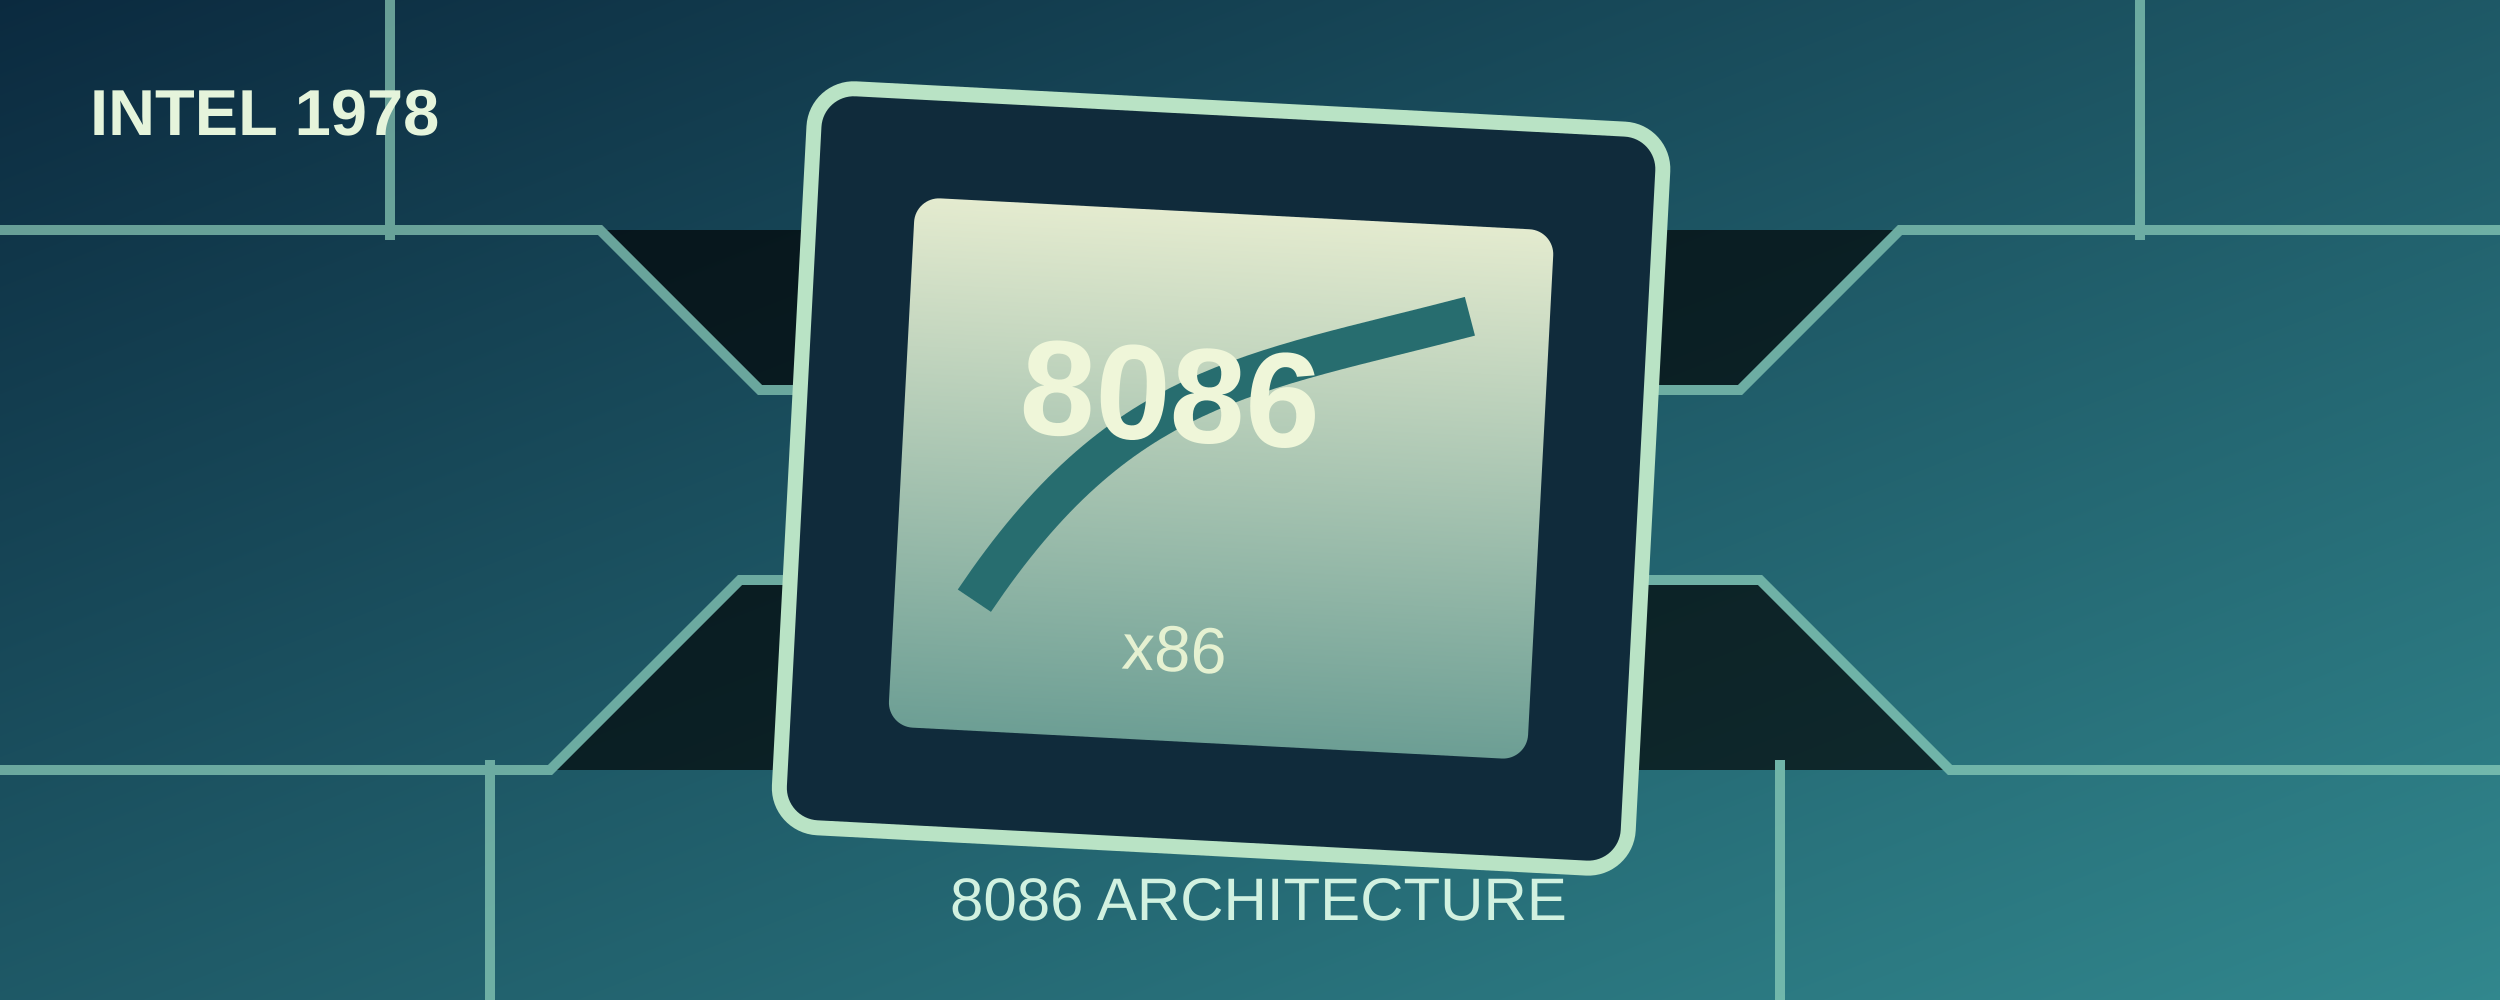
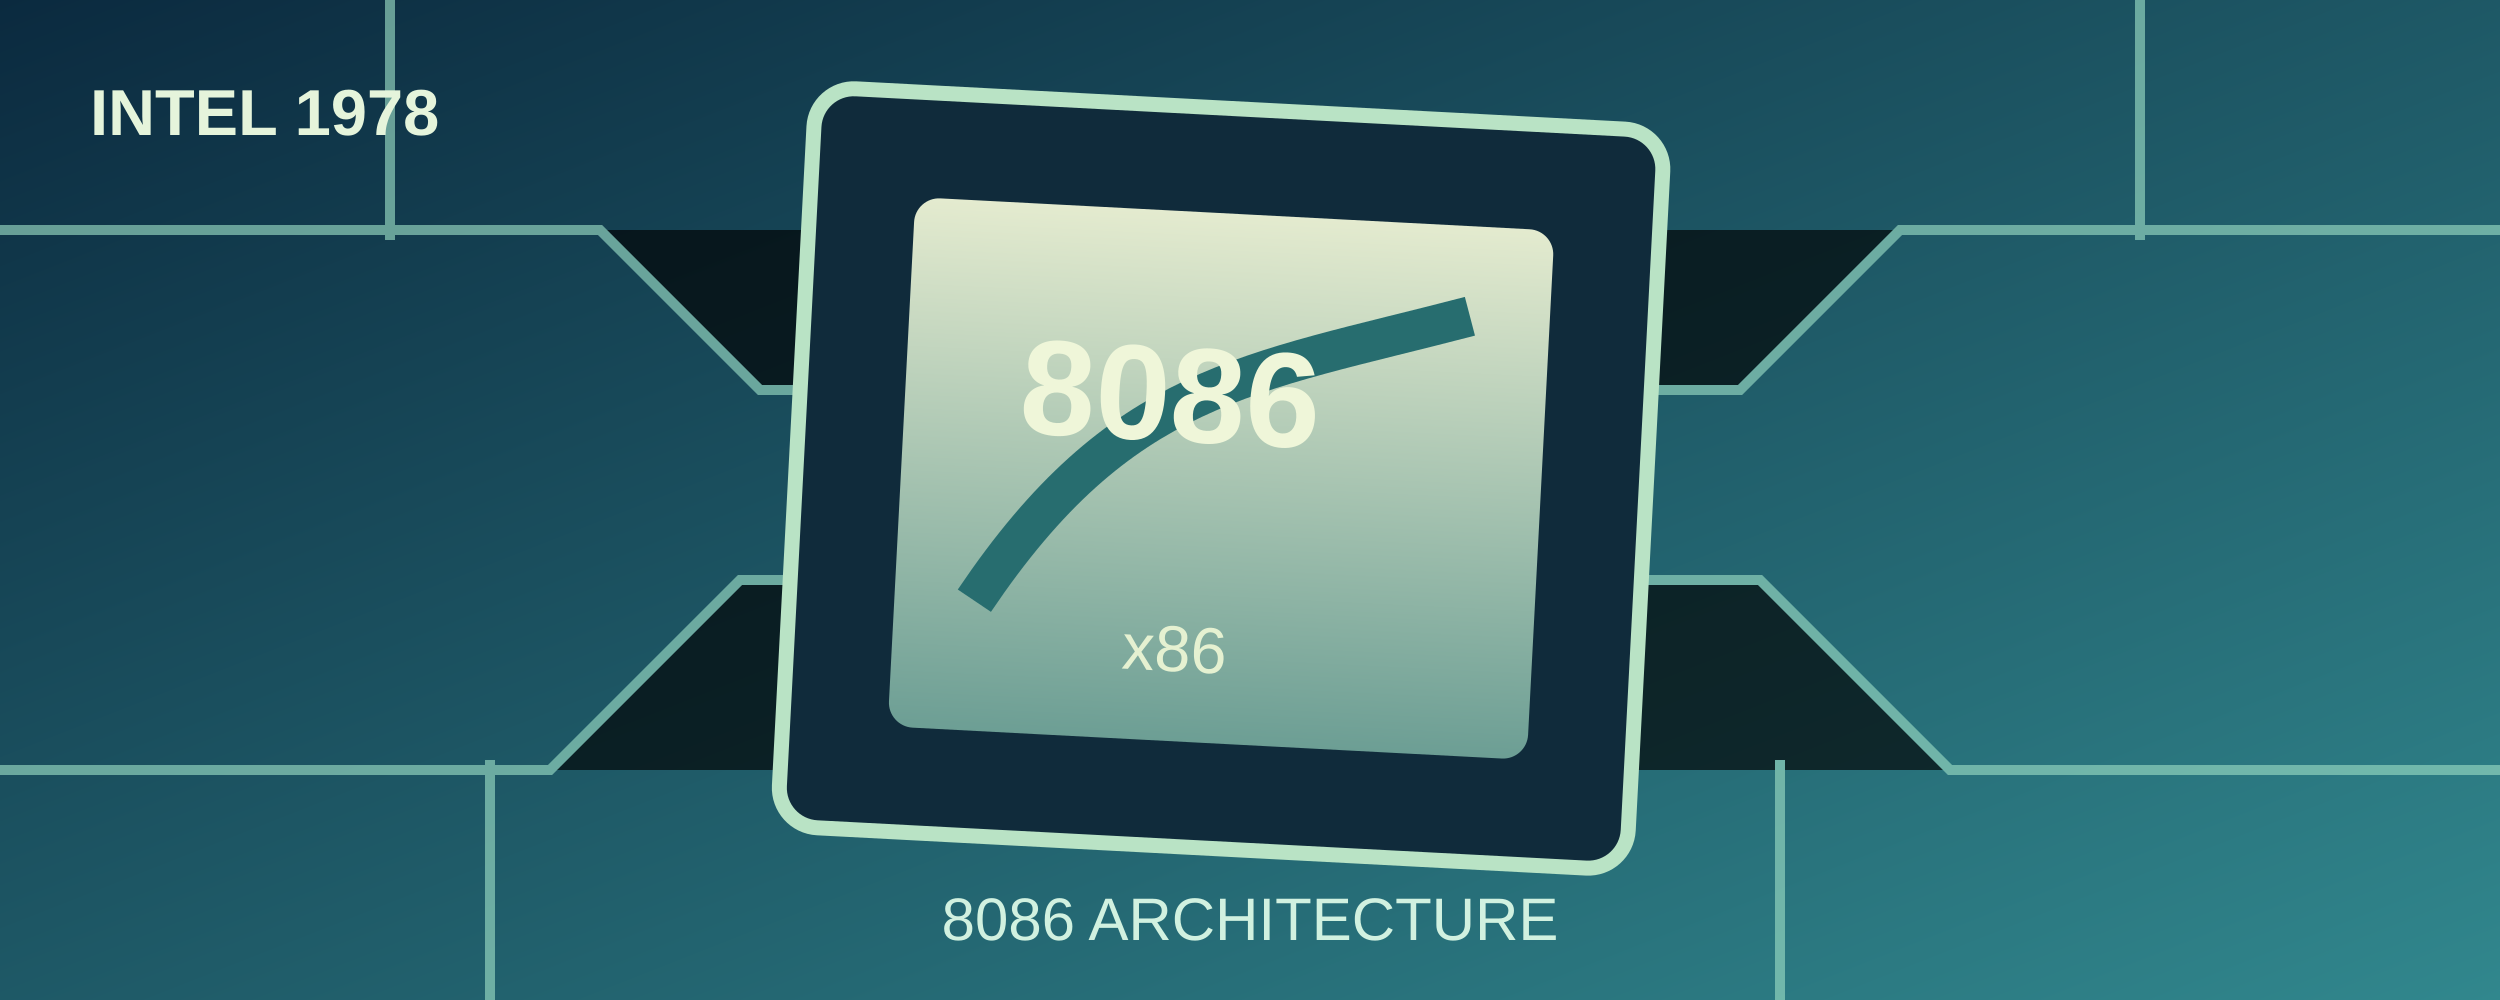
<svg xmlns="http://www.w3.org/2000/svg" width="500" height="200" viewBox="0 0 500 200">
  <defs>
    <linearGradient id="bg" x1="0" y1="0" x2="1" y2="1">
      <stop stop-color="#0b2a3f" />
      <stop offset="1" stop-color="#31878d" />
    </linearGradient>
    <linearGradient id="chip" x1="0" y1="0" x2="0" y2="1">
      <stop stop-color="#e4ebcf" />
      <stop offset="1" stop-color="#6c9e94" />
    </linearGradient>
  </defs>
  <rect width="500" height="200" fill="url(#bg)" />
  <g stroke="#96d8c2" stroke-width="2" opacity=".65">
    <path d="M0 46h120l32 32h196l32-32h120M0 154h110l38-38h204l38 38h110" />
    <path d="M78 0v48m350 0V0m-72 200v-48m-258 48v-48" />
  </g>
  <g transform="translate(172 35) rotate(3 78 65)">
    <rect x="-13" y="-13" width="170" height="148" rx="8" fill="#102b3b" stroke="#b9e3c5" stroke-width="3" />
    <rect x="8" y="8" width="128" height="106" rx="5" fill="url(#chip)" />
    <path d="M24 88c27-45 52-48 96-62" fill="none" stroke="#276d6f" stroke-width="8" />
    <text x="31" y="54" fill="#eff6d9" font-family="Arial" font-size="27" font-weight="bold">8086</text>
    <text x="54" y="100" fill="#e5f1d1" font-family="Arial" font-size="13">x86</text>
  </g>
  <text x="18" y="27" fill="#e5f4db" font-family="Arial" font-size="13" font-weight="bold">INTEL 1978</text>
-   <text x="190" y="184" fill="#d1f1e0" font-family="Arial" font-size="12">8086 ARCHITECTURE</text>
+   <text x="250" y="188" text-anchor="middle" fill="#d1f1e0" font-family="Arial" font-size="12">8086 ARCHITECTURE</text>
</svg>
